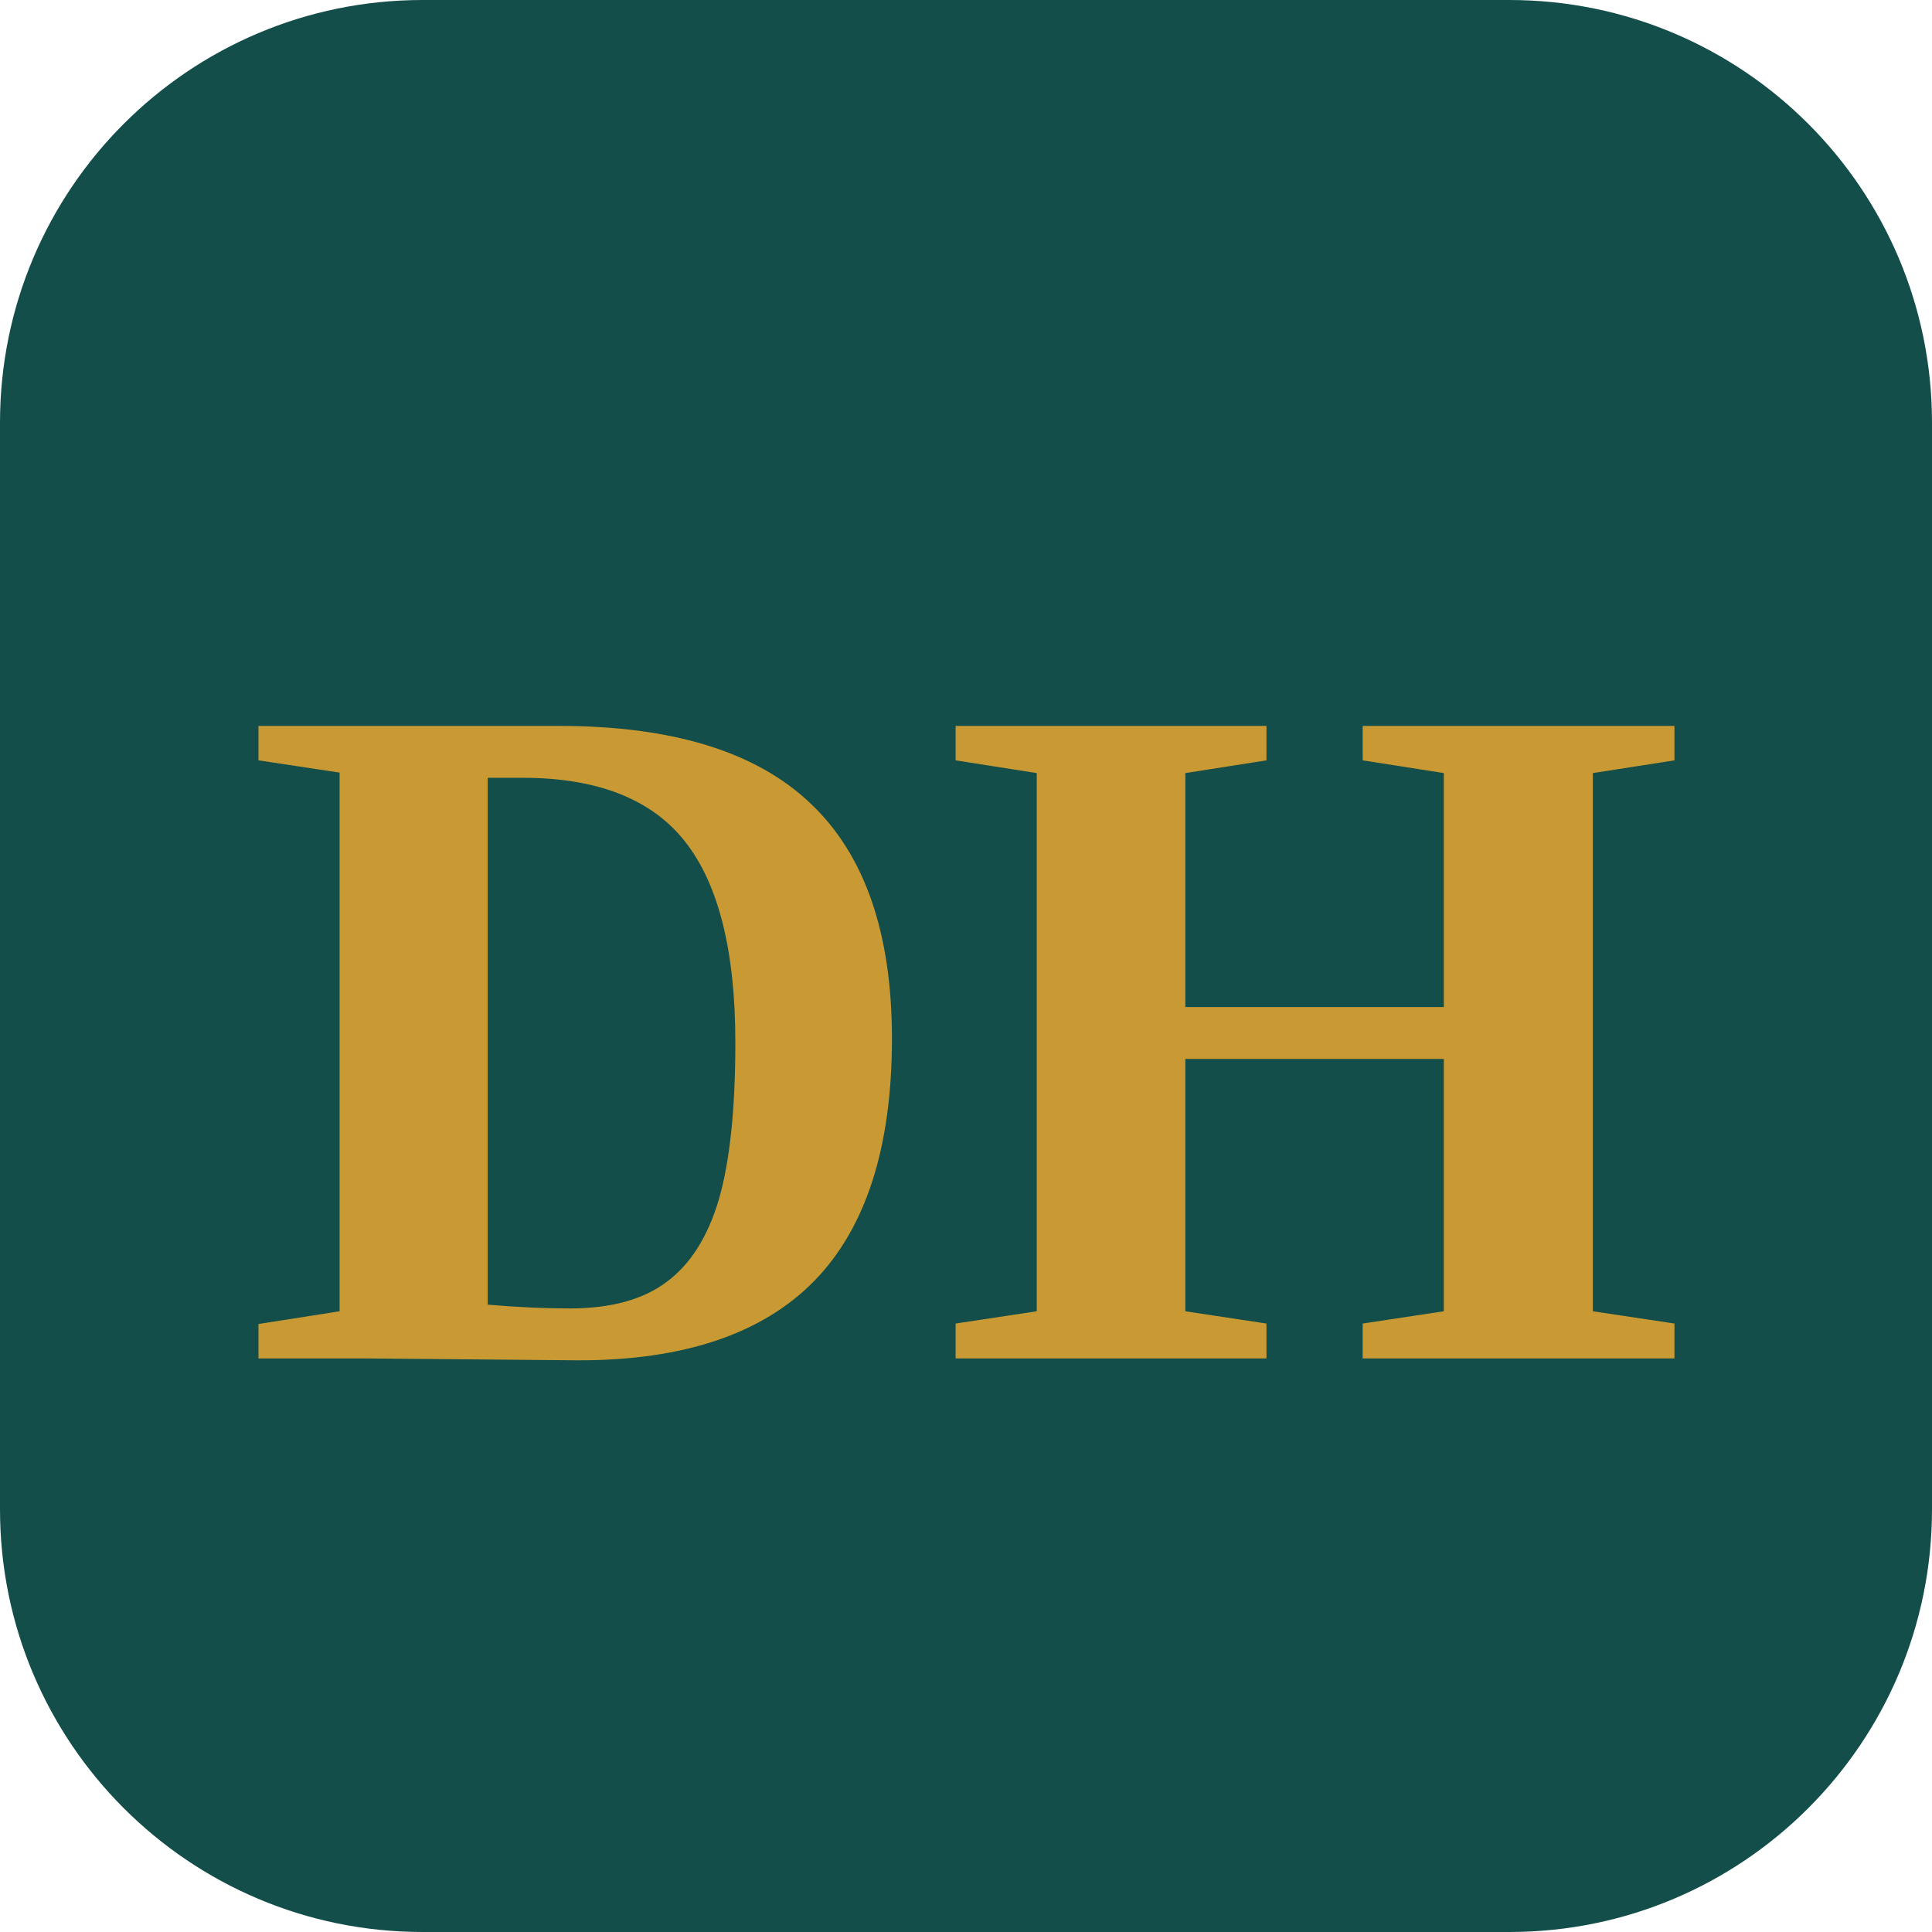
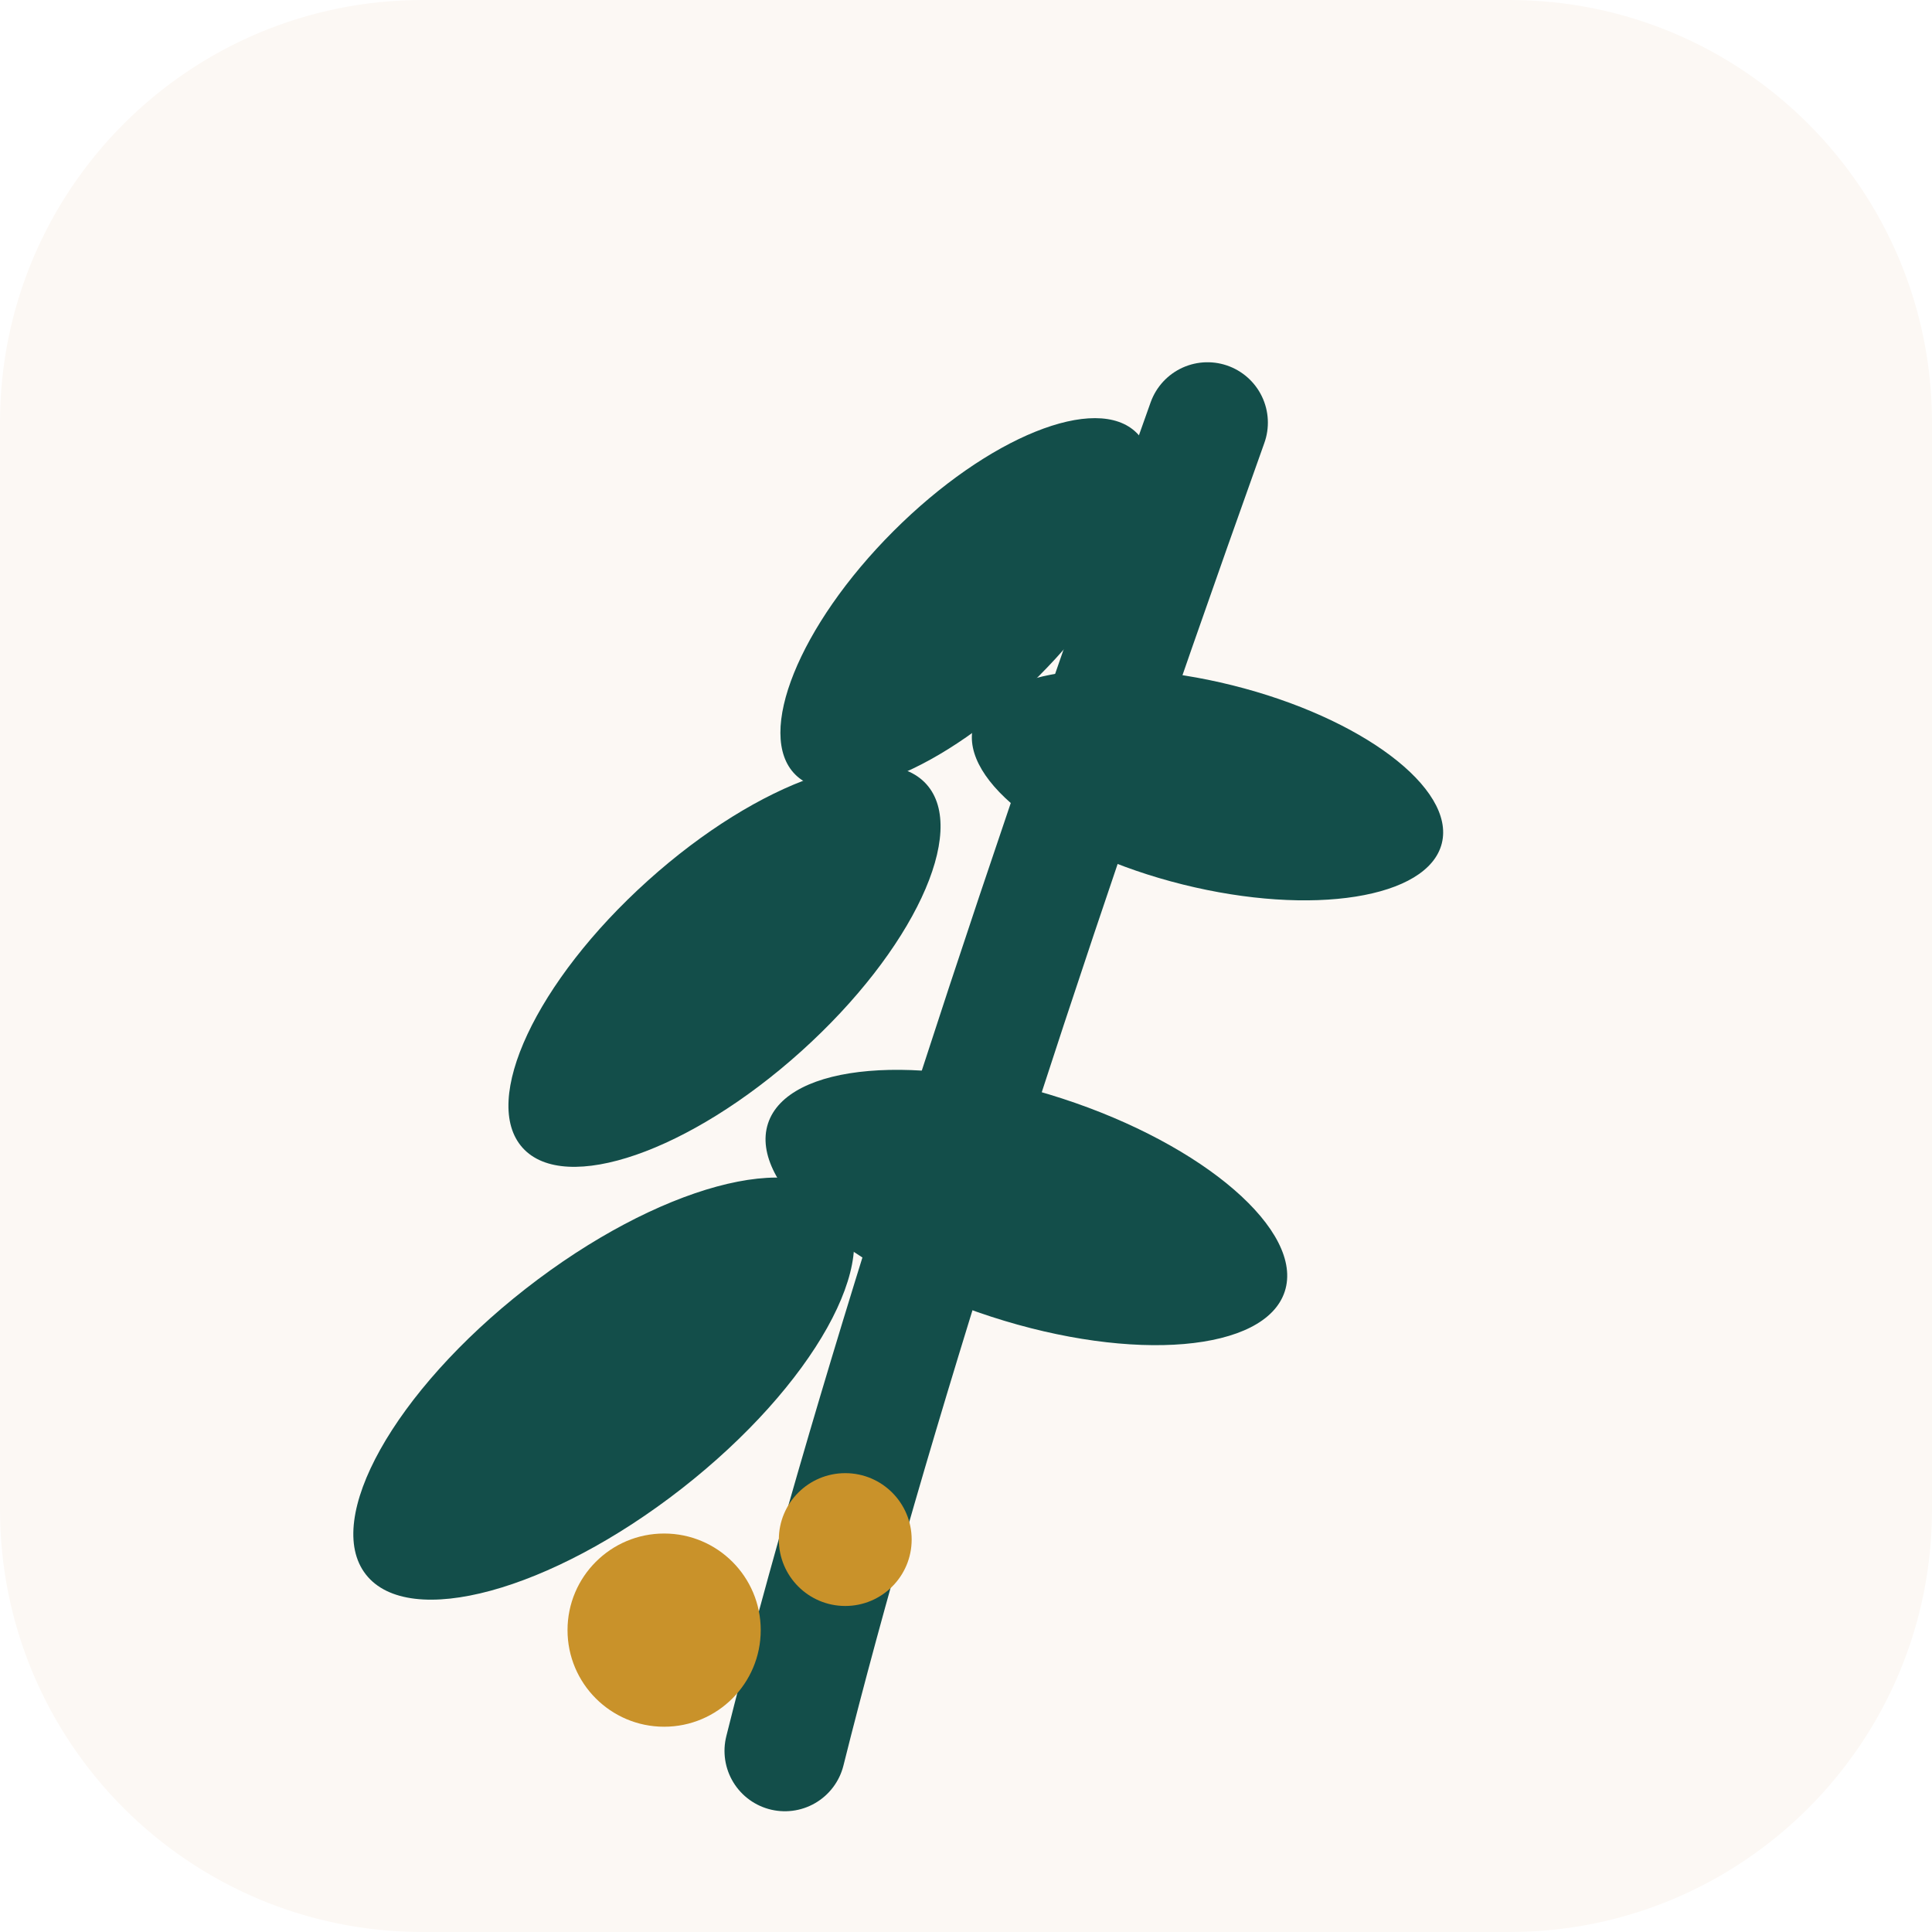
- <svg xmlns="http://www.w3.org/2000/svg" viewBox="0 0 64 64">
-   <rect width="64" height="64" rx="14" fill="#134E4A" />
-   <text x="32" y="45" text-anchor="middle" font-family="Georgia, 'Times New Roman', serif" font-size="32" font-weight="700" fill="#C99A33">DH</text>
+ <svg xmlns="http://www.w3.org/2000/svg" viewBox="0 0 32 32">
+   <rect width="32" height="32" rx="7" fill="#FCF8F4" />
+   <path d="M13 29 Q15 21 20 7" stroke="#134E4A" stroke-width="2" fill="none" stroke-linecap="round" />
+   <ellipse cx="10" cy="23" rx="5" ry="2.1" fill="#134E4A" transform="rotate(-38 10 23)" />
+   <ellipse cx="12" cy="16" rx="4.5" ry="1.9" fill="#134E4A" transform="rotate(-42 12 16)" />
+   <ellipse cx="16" cy="10" rx="4" ry="1.7" fill="#134E4A" transform="rotate(-45 16 10)" />
+   <ellipse cx="17" cy="20" rx="4.5" ry="1.9" fill="#134E4A" transform="rotate(18 17 20)" />
+   <ellipse cx="20" cy="13" rx="4" ry="1.7" fill="#134E4A" transform="rotate(14 20 13)" />
+   <circle cx="11" cy="27" r="1.6" fill="#C9922A" />
+   <circle cx="14" cy="25.5" r="1.1" fill="#C9922A" />
</svg>
